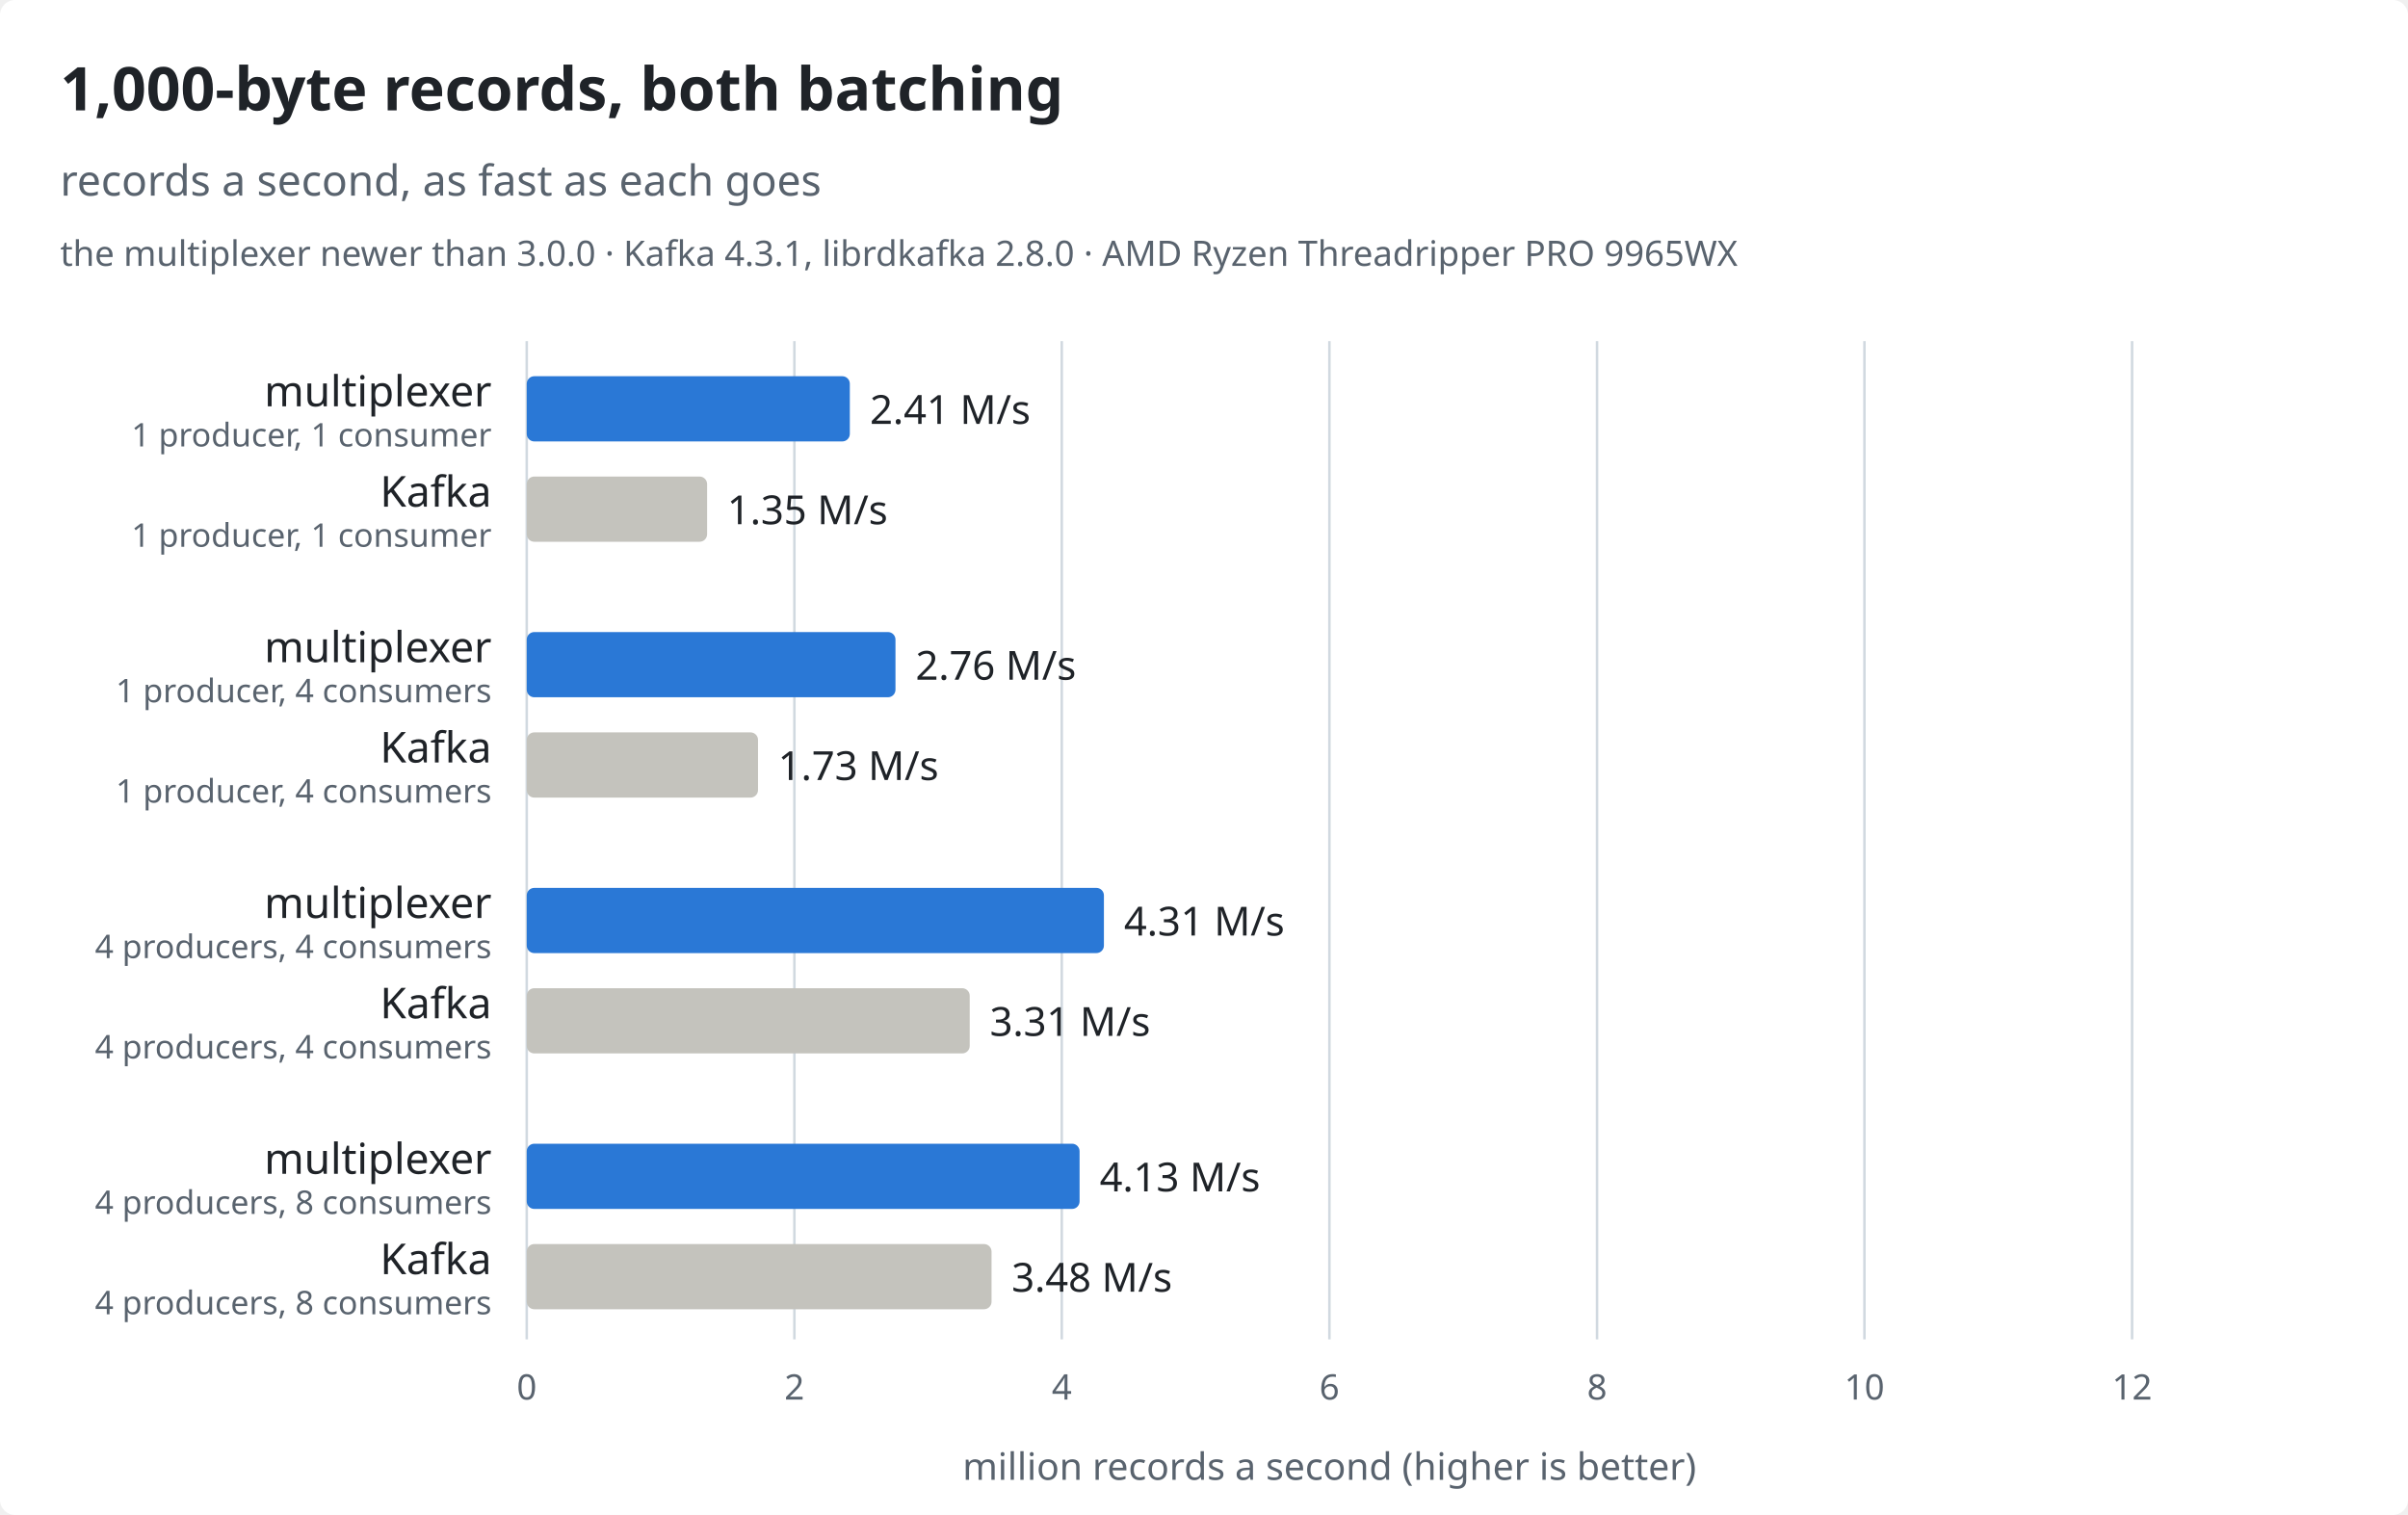
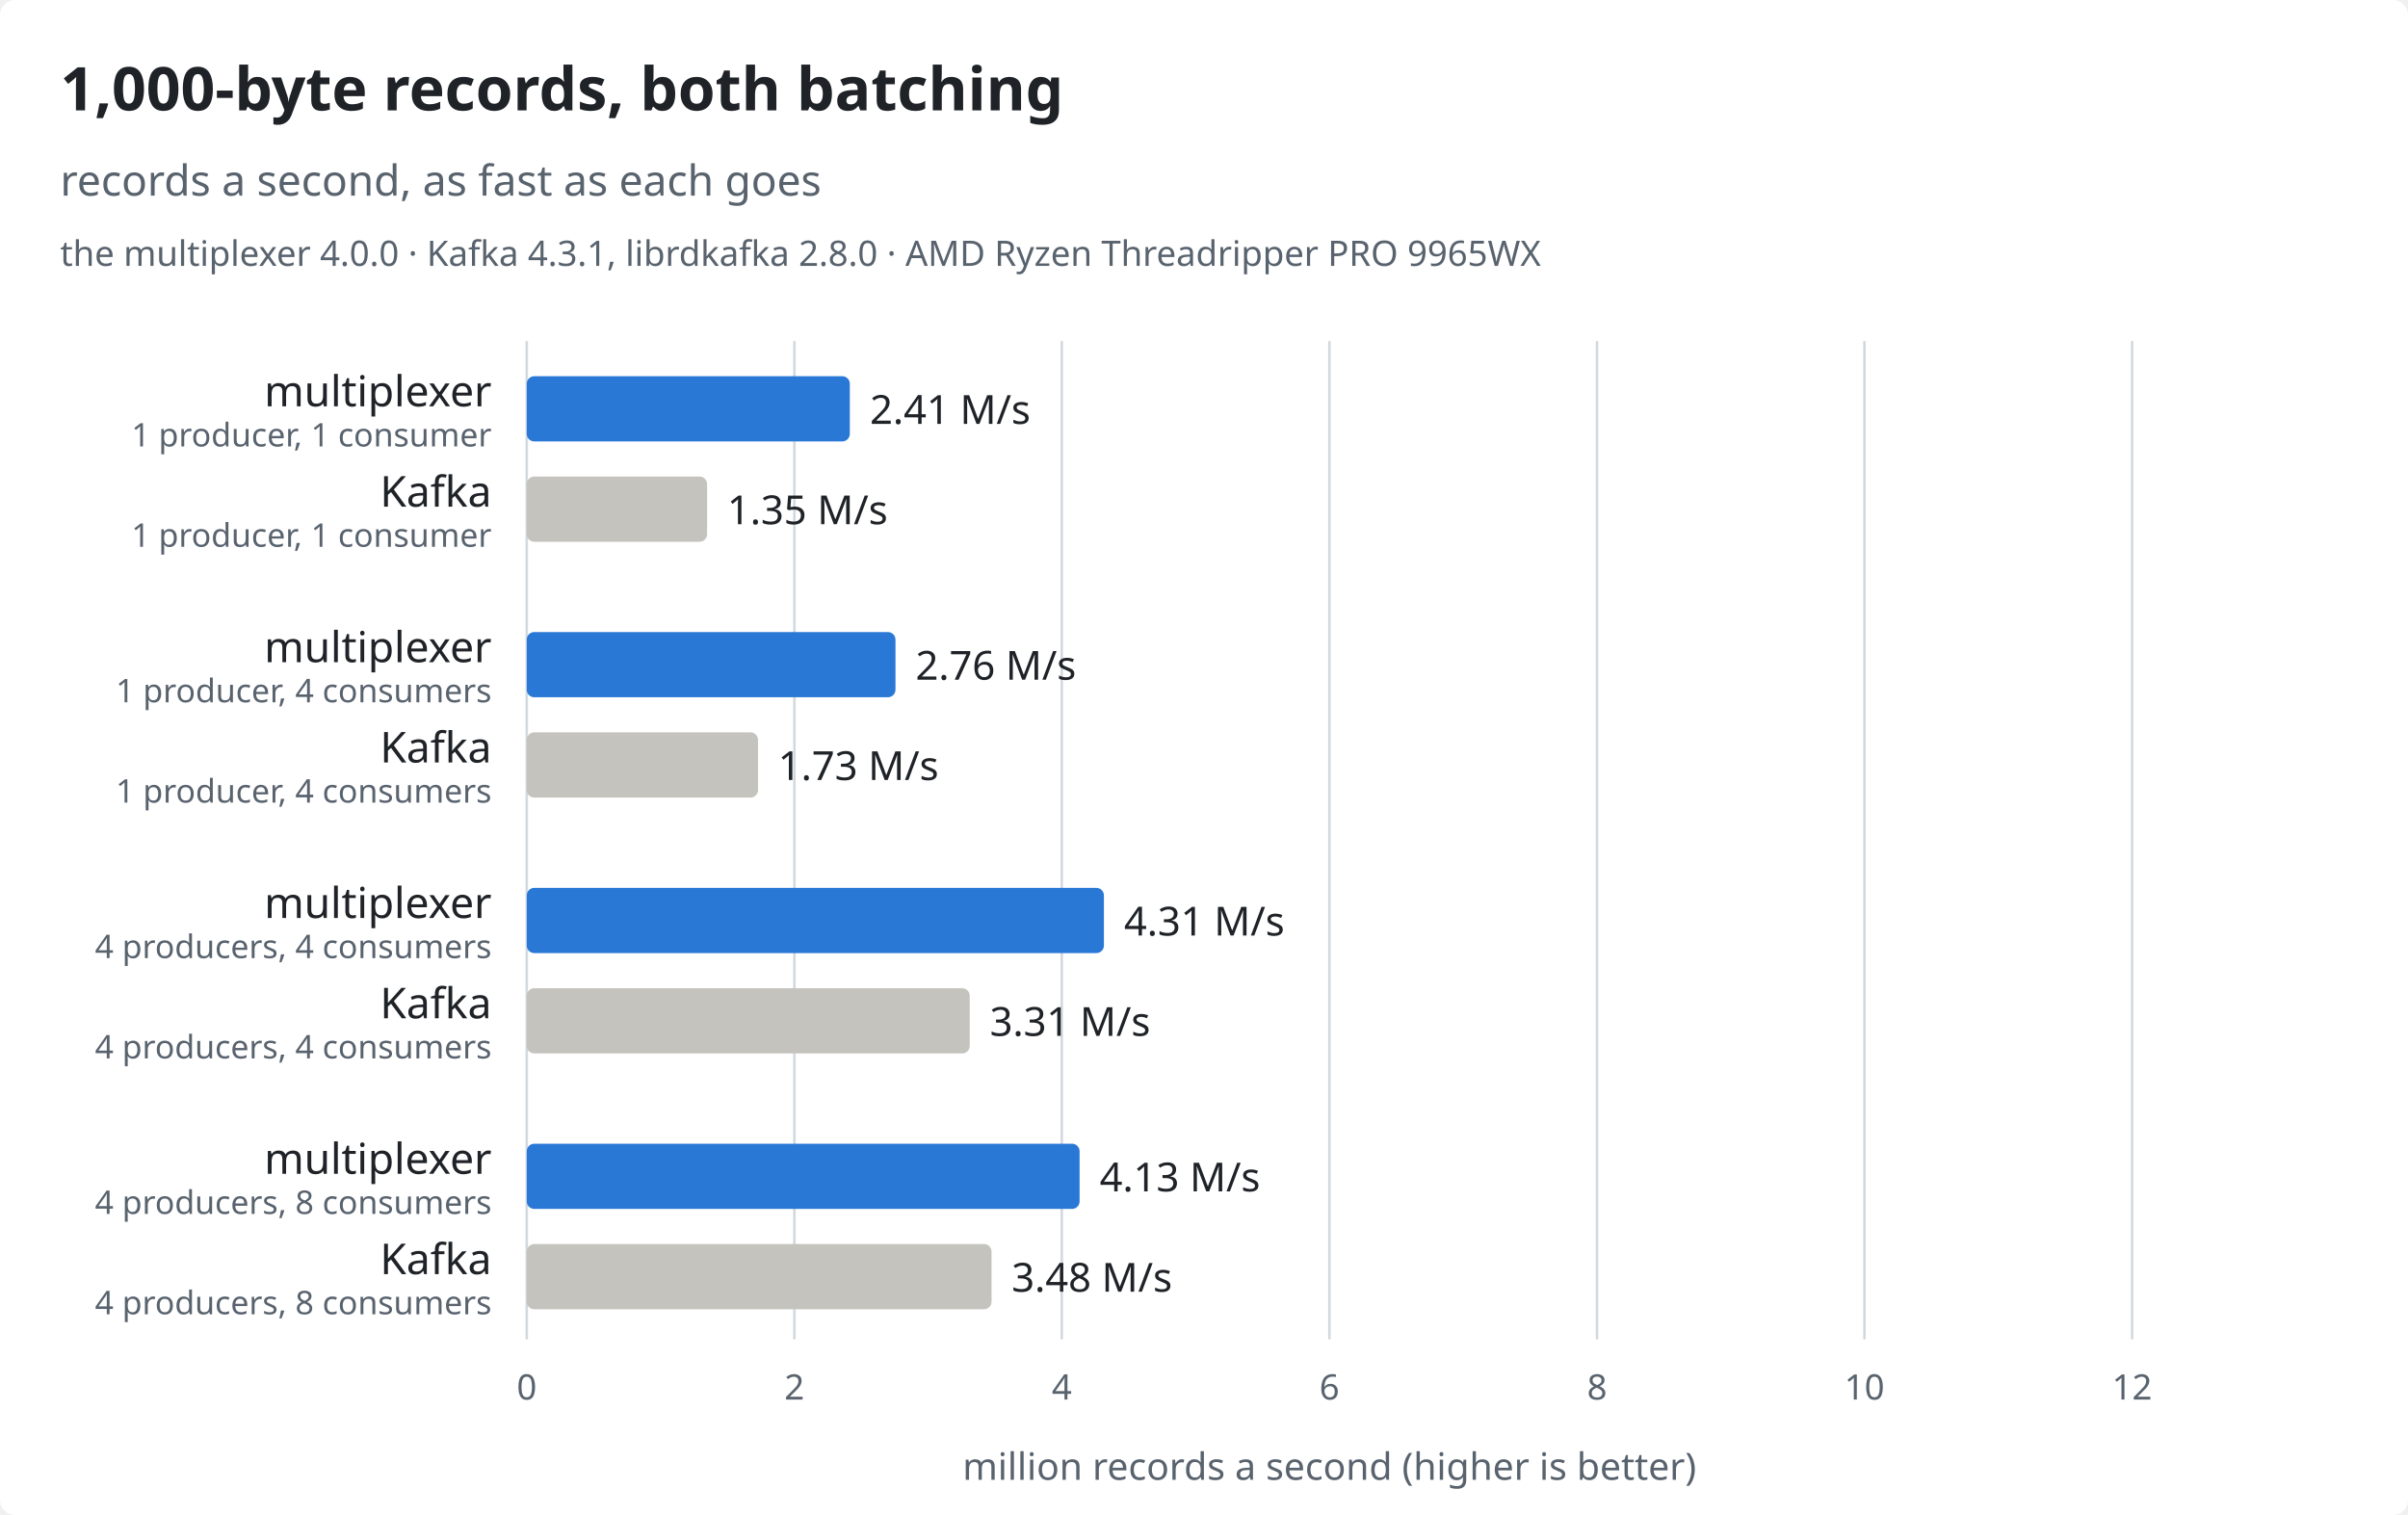
<svg xmlns="http://www.w3.org/2000/svg" width="960" height="604" viewBox="0 0 960 604" role="img" aria-labelledby="title description" font-family="-apple-system, BlinkMacSystemFont, 'Segoe UI', 'Noto Sans', Helvetica, Arial, sans-serif">
  <rect width="960" height="604" rx="6" fill="#ffffff" />
  <text x="24" y="44" font-size="24" font-weight="600" fill="#1f2328">1,000-byte records, both batching</text>
  <text x="24" y="78" font-size="17" fill="#59636e">records a second, as fast as each goes</text>
-   <text x="24" y="106" font-size="14" fill="#59636e">the multiplexer newer than 3.0.0 · Kafka 4.3.1, librdkafka 2.8.0 · AMD Ryzen Threadripper PRO 9965WX</text>
+   <text x="24" y="106" font-size="14" fill="#59636e">the multiplexer 4.0.0 · Kafka 4.3.1, librdkafka 2.8.0 · AMD Ryzen Threadripper PRO 9965WX</text>
  <line x1="210.0" y1="136" x2="210.0" y2="534" stroke="#d1d9e0" stroke-width="1" />
  <text x="210.0" y="558" font-size="14" text-anchor="middle" fill="#59636e">0</text>
  <line x1="316.7" y1="136" x2="316.7" y2="534" stroke="#d1d9e0" stroke-width="1" />
  <text x="316.7" y="558" font-size="14" text-anchor="middle" fill="#59636e">2</text>
  <line x1="423.3" y1="136" x2="423.3" y2="534" stroke="#d1d9e0" stroke-width="1" />
  <text x="423.3" y="558" font-size="14" text-anchor="middle" fill="#59636e">4</text>
  <line x1="530.0" y1="136" x2="530.0" y2="534" stroke="#d1d9e0" stroke-width="1" />
  <text x="530.0" y="558" font-size="14" text-anchor="middle" fill="#59636e">6</text>
  <line x1="636.7" y1="136" x2="636.7" y2="534" stroke="#d1d9e0" stroke-width="1" />
  <text x="636.7" y="558" font-size="14" text-anchor="middle" fill="#59636e">8</text>
  <line x1="743.3" y1="136" x2="743.3" y2="534" stroke="#d1d9e0" stroke-width="1" />
  <text x="743.3" y="558" font-size="14" text-anchor="middle" fill="#59636e">10</text>
  <line x1="850.0" y1="136" x2="850.0" y2="534" stroke="#d1d9e0" stroke-width="1" />
  <text x="850.0" y="558" font-size="14" text-anchor="middle" fill="#59636e">12</text>
  <text x="530.0" y="590" font-size="15" text-anchor="middle" fill="#59636e">million records a second (higher is better)</text>
  <rect x="210" y="150" width="128.8" height="26" rx="3" fill="#2a78d6" />
  <text x="196" y="162" font-size="17" text-anchor="end" fill="#1f2328">multiplexer</text>
  <text x="196" y="178" font-size="13" text-anchor="end" fill="#59636e">1 producer, 1 consumer</text>
  <text x="346.8" y="169" font-size="16" fill="#1f2328">2.41 M/s</text>
  <rect x="210" y="190" width="71.9" height="26" rx="3" fill="#c4c3bd" />
  <text x="196" y="202" font-size="17" text-anchor="end" fill="#1f2328">Kafka</text>
  <text x="196" y="218" font-size="13" text-anchor="end" fill="#59636e">1 producer, 1 consumer</text>
  <text x="289.9" y="209" font-size="16" fill="#1f2328">1.35 M/s</text>
  <rect x="210" y="252" width="147.0" height="26" rx="3" fill="#2a78d6" />
  <text x="196" y="264" font-size="17" text-anchor="end" fill="#1f2328">multiplexer</text>
  <text x="196" y="280" font-size="13" text-anchor="end" fill="#59636e">1 producer, 4 consumers</text>
  <text x="365.0" y="271" font-size="16" fill="#1f2328">2.76 M/s</text>
  <rect x="210" y="292" width="92.2" height="26" rx="3" fill="#c4c3bd" />
  <text x="196" y="304" font-size="17" text-anchor="end" fill="#1f2328">Kafka</text>
  <text x="196" y="320" font-size="13" text-anchor="end" fill="#59636e">1 producer, 4 consumers</text>
  <text x="310.2" y="311" font-size="16" fill="#1f2328">1.73 M/s</text>
  <rect x="210" y="354" width="230.1" height="26" rx="3" fill="#2a78d6" />
  <text x="196" y="366" font-size="17" text-anchor="end" fill="#1f2328">multiplexer</text>
  <text x="196" y="382" font-size="13" text-anchor="end" fill="#59636e">4 producers, 4 consumers</text>
  <text x="448.1" y="373" font-size="16" fill="#1f2328">4.31 M/s</text>
  <rect x="210" y="394" width="176.6" height="26" rx="3" fill="#c4c3bd" />
  <text x="196" y="406" font-size="17" text-anchor="end" fill="#1f2328">Kafka</text>
  <text x="196" y="422" font-size="13" text-anchor="end" fill="#59636e">4 producers, 4 consumers</text>
  <text x="394.6" y="413" font-size="16" fill="#1f2328">3.31 M/s</text>
  <rect x="210" y="456" width="220.4" height="26" rx="3" fill="#2a78d6" />
  <text x="196" y="468" font-size="17" text-anchor="end" fill="#1f2328">multiplexer</text>
  <text x="196" y="484" font-size="13" text-anchor="end" fill="#59636e">4 producers, 8 consumers</text>
  <text x="438.4" y="475" font-size="16" fill="#1f2328">4.13 M/s</text>
  <rect x="210" y="496" width="185.3" height="26" rx="3" fill="#c4c3bd" />
  <text x="196" y="508" font-size="17" text-anchor="end" fill="#1f2328">Kafka</text>
  <text x="196" y="524" font-size="13" text-anchor="end" fill="#59636e">4 producers, 8 consumers</text>
  <text x="403.3" y="515" font-size="16" fill="#1f2328">3.48 M/s</text>
</svg>
